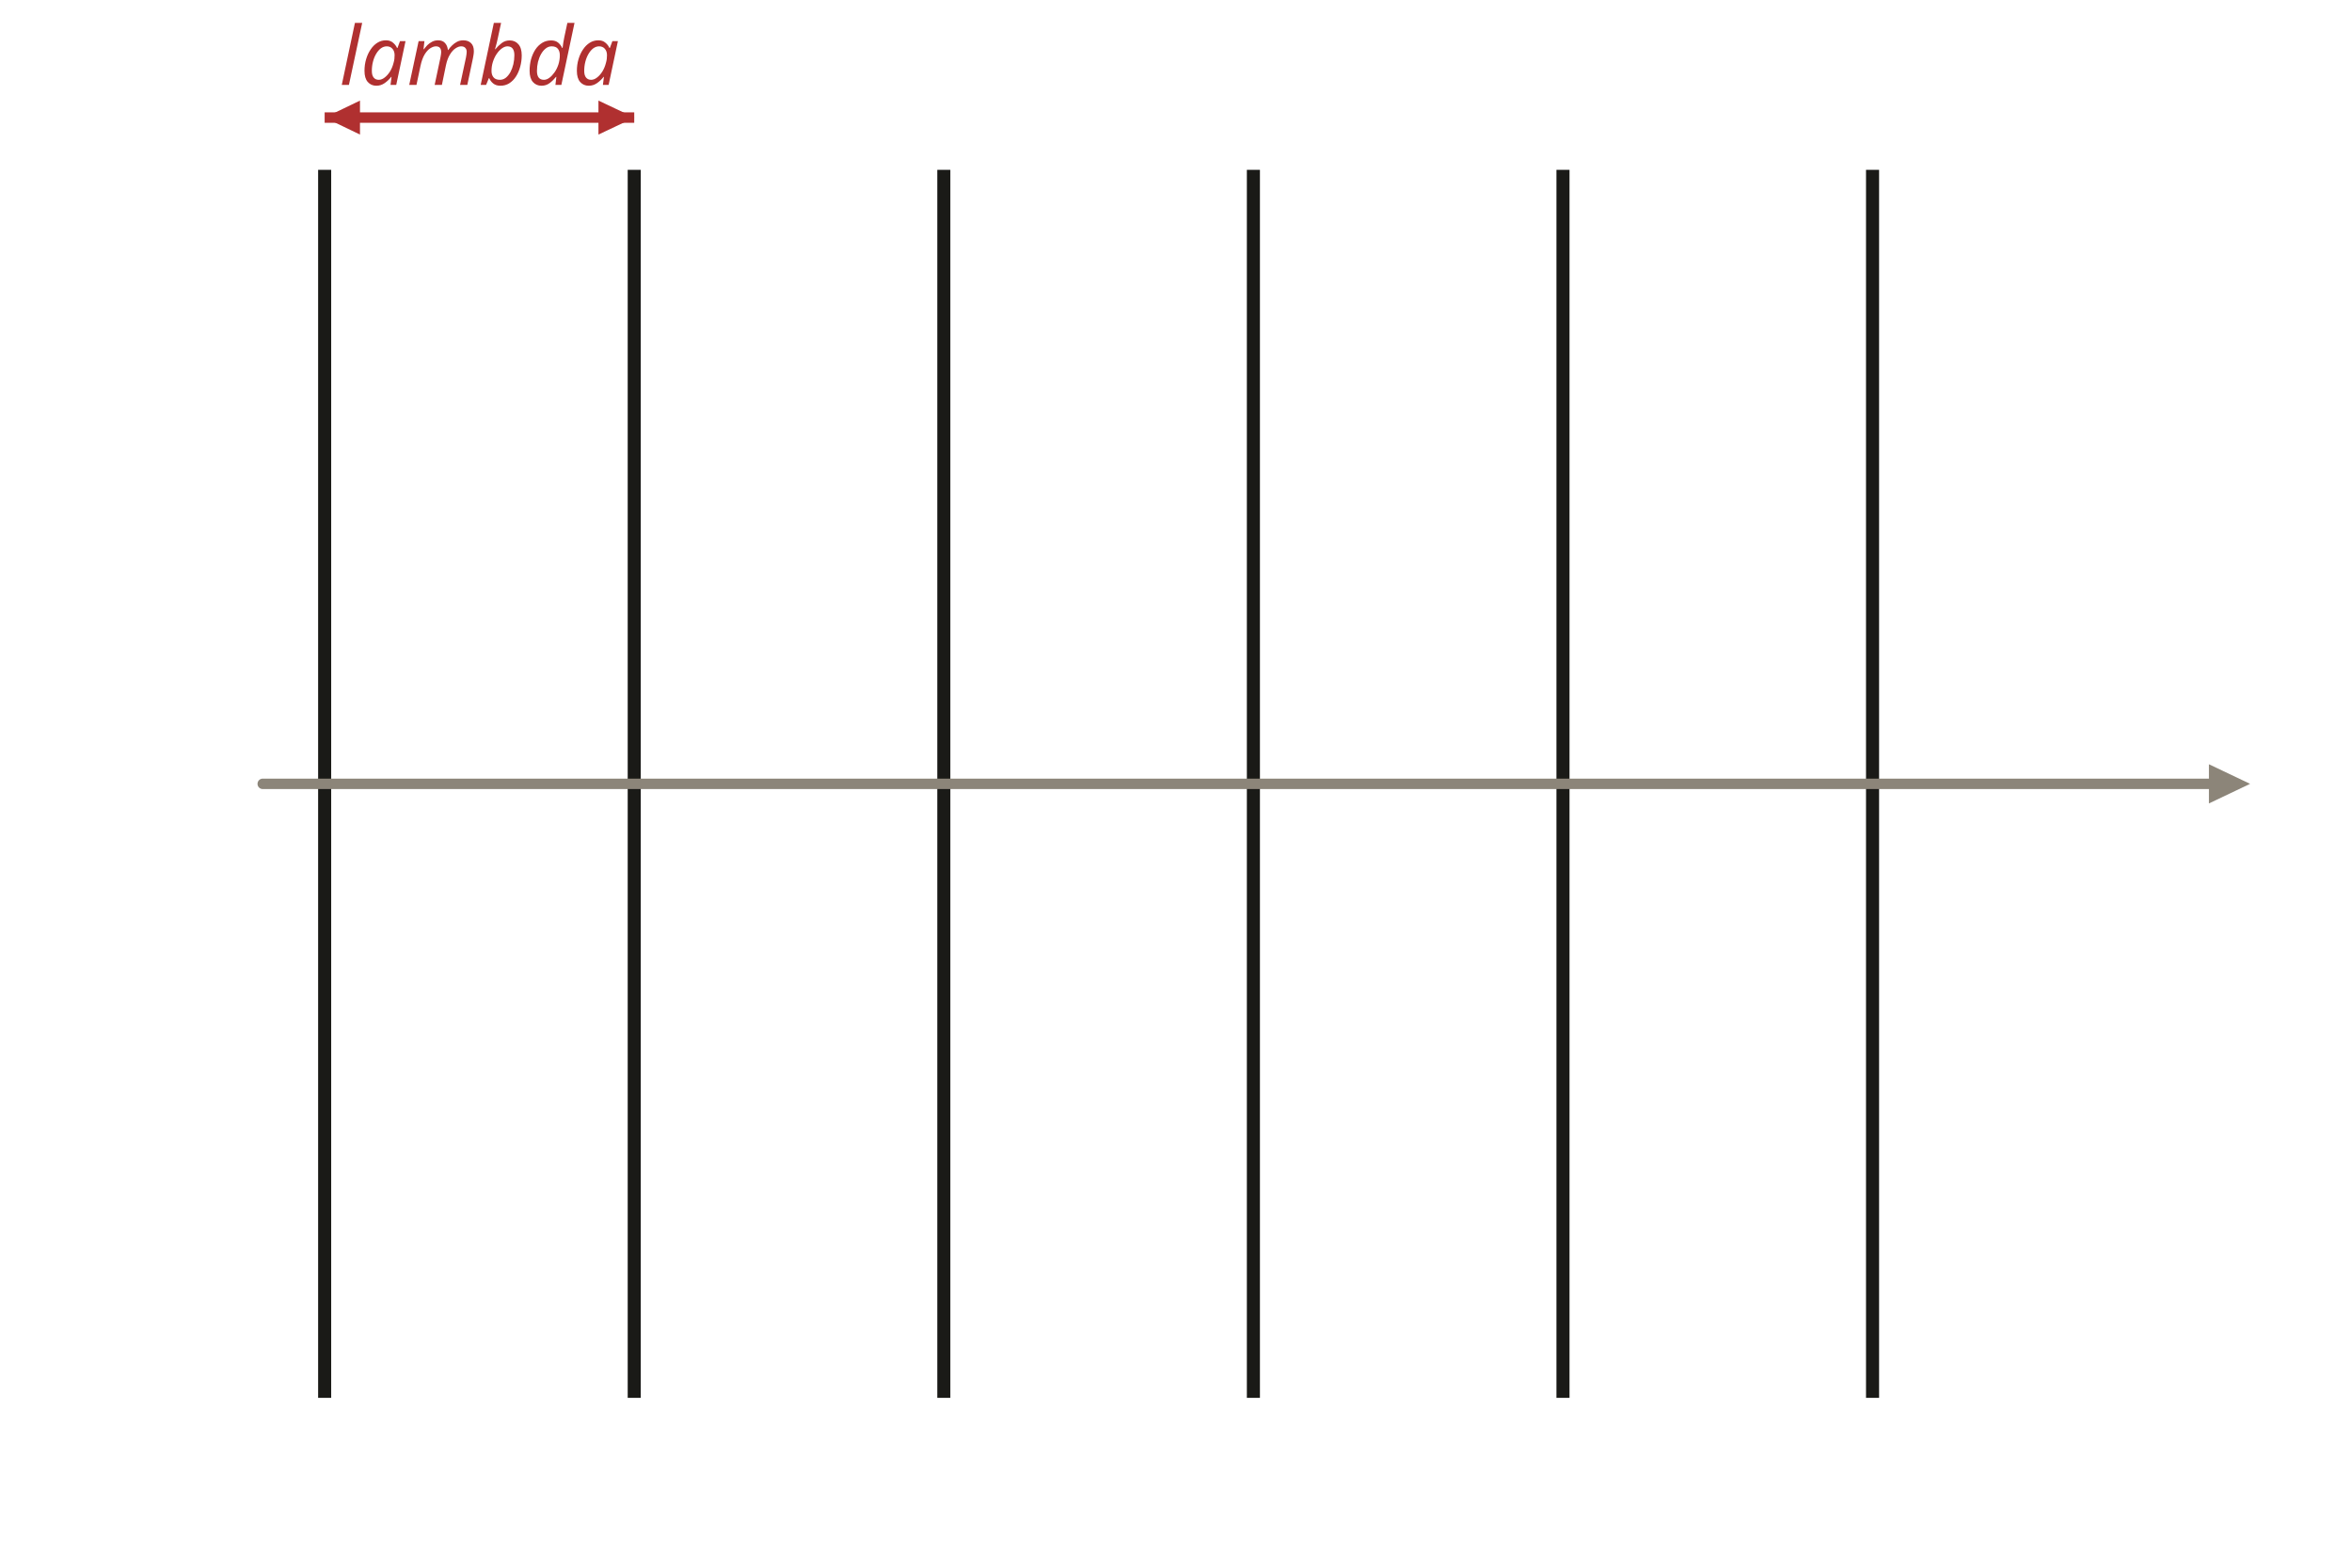
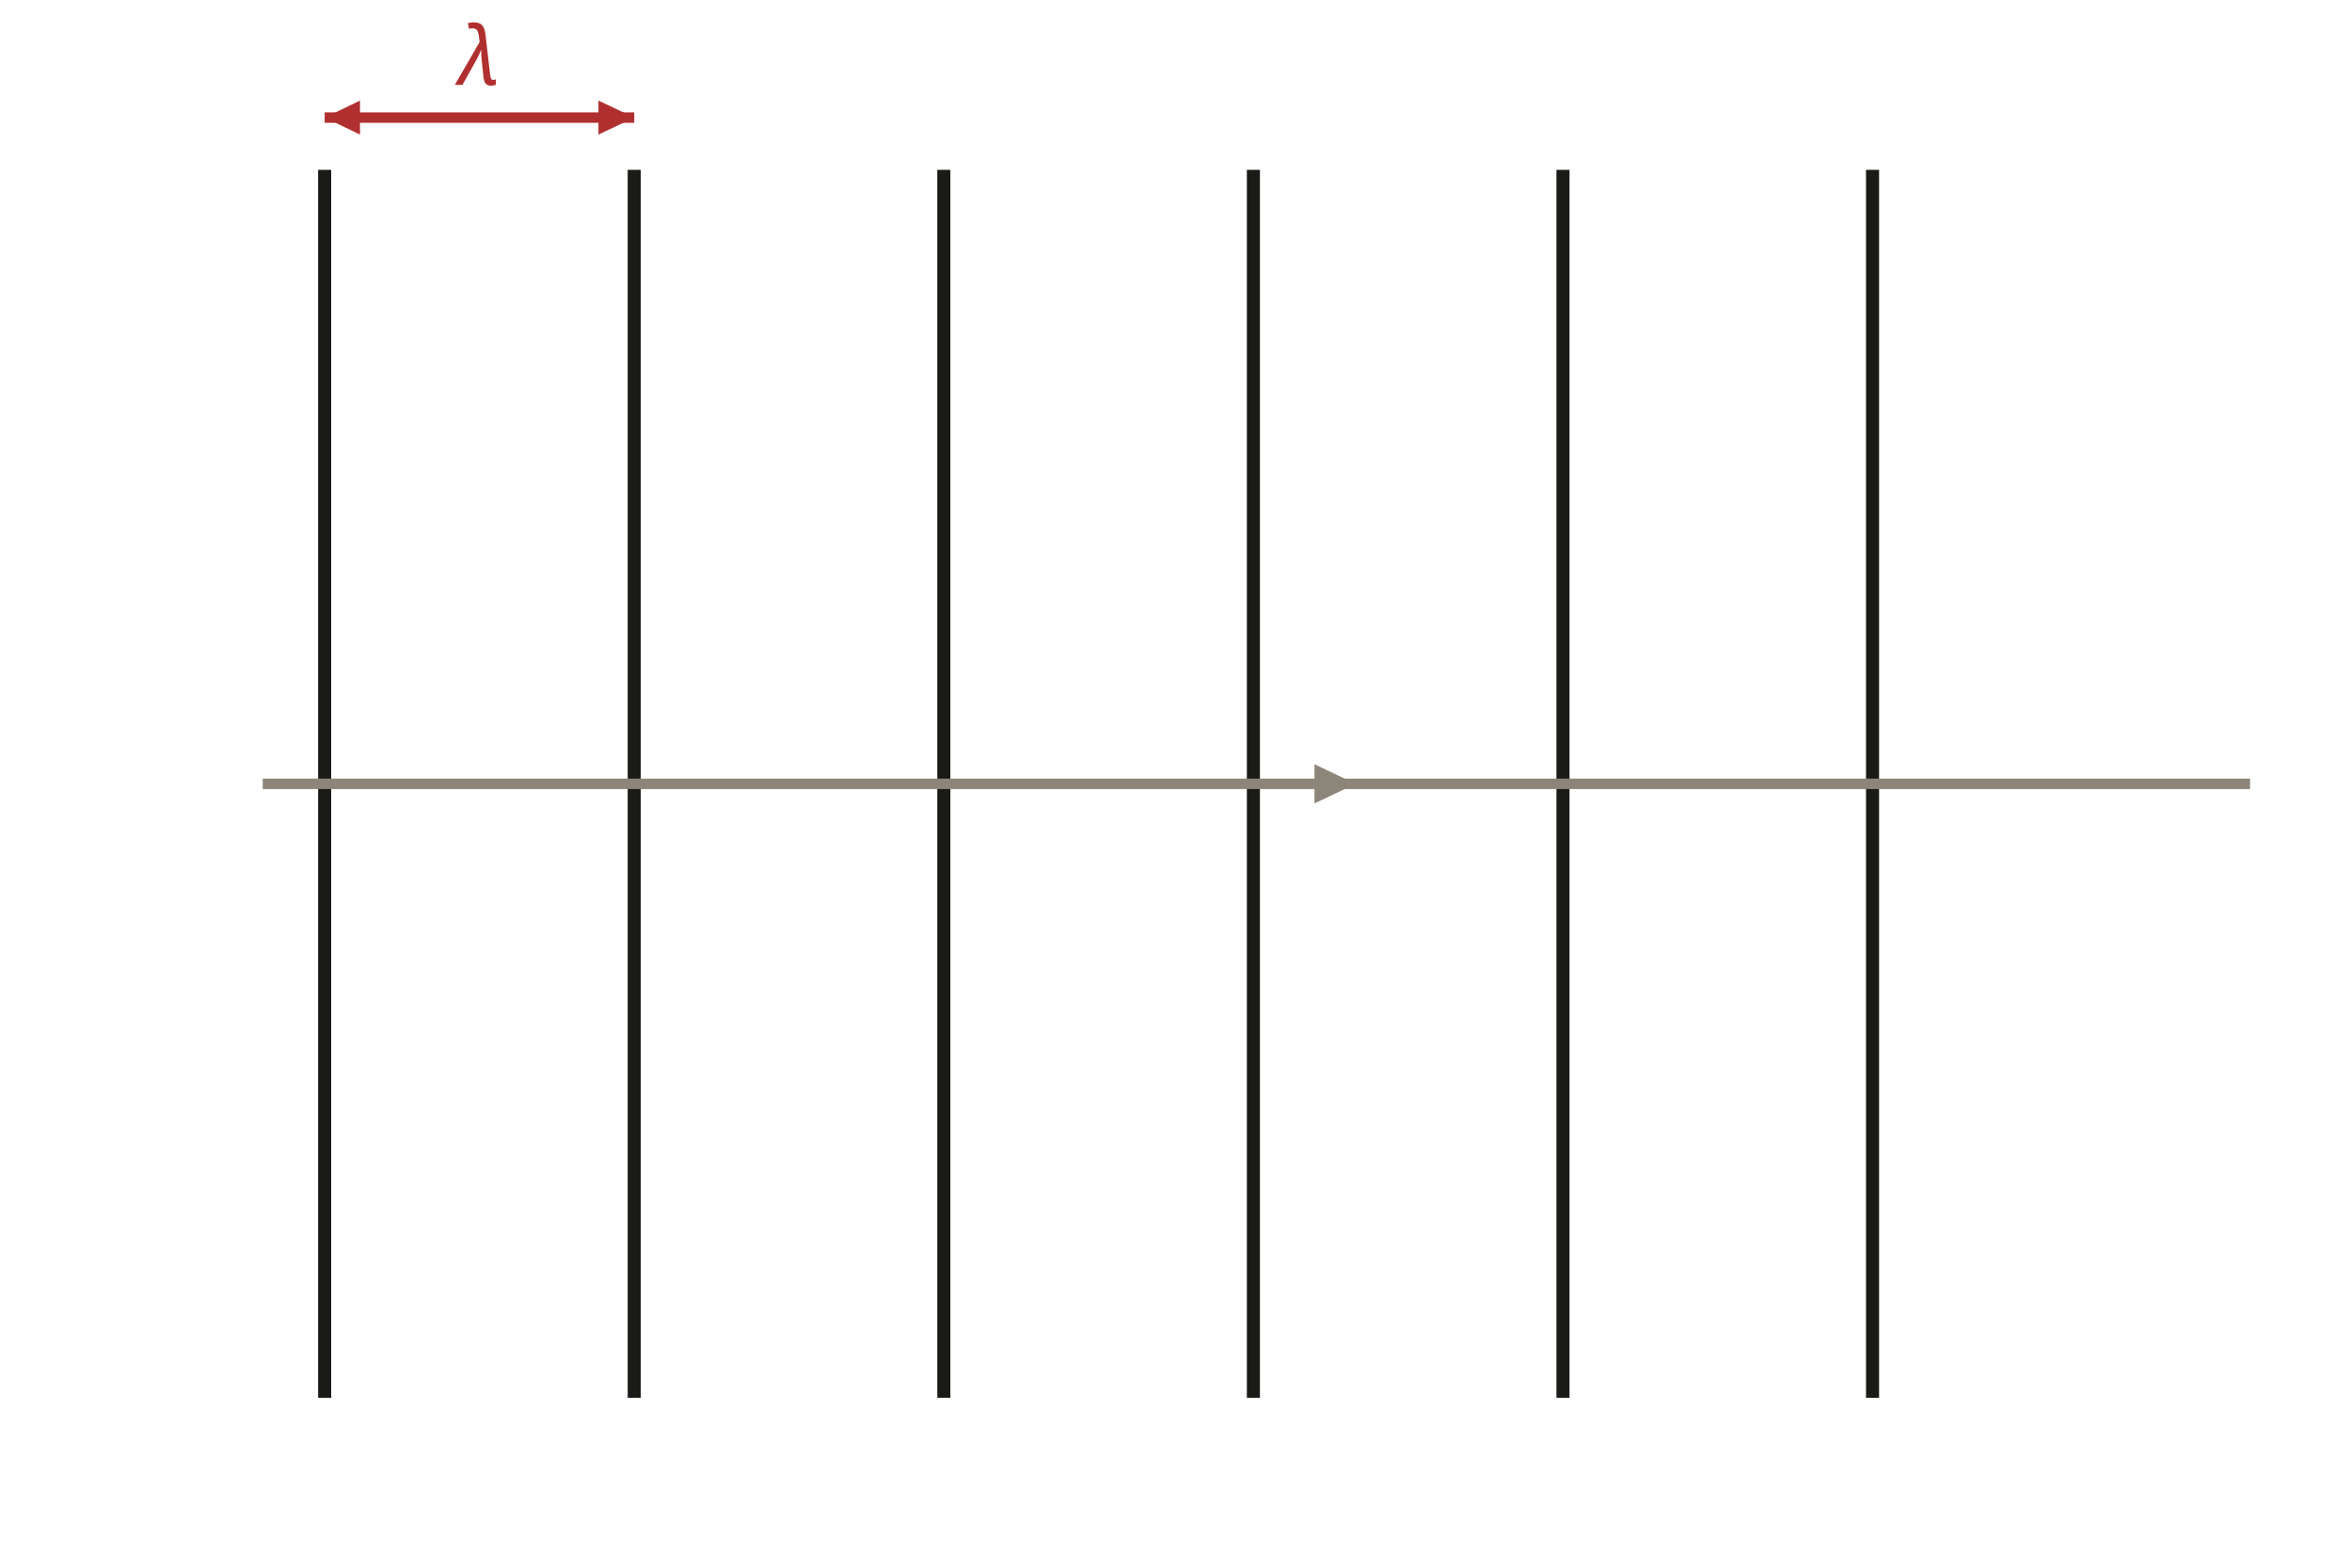
<svg xmlns="http://www.w3.org/2000/svg" viewBox="0 0 360 240" width="100%" preserveAspectRatio="xMidYMid meet" role="img" aria-label="wavefronts (plan view)" class="td-svg" style="max-width:360px;height:auto;display:block;font-family:Georgia, serif">
  <line x1="49.692" y1="26" x2="49.692" y2="214" stroke="#1a1a17" stroke-width="2" stroke-linecap="butt" stroke-dasharray="none" />
  <line x1="97.077" y1="26" x2="97.077" y2="214" stroke="#1a1a17" stroke-width="2" stroke-linecap="butt" stroke-dasharray="none" />
  <line x1="144.462" y1="26" x2="144.462" y2="214" stroke="#1a1a17" stroke-width="2" stroke-linecap="butt" stroke-dasharray="none" />
  <line x1="191.846" y1="26" x2="191.846" y2="214" stroke="#1a1a17" stroke-width="2" stroke-linecap="butt" stroke-dasharray="none" />
  <line x1="239.231" y1="26" x2="239.231" y2="214" stroke="#1a1a17" stroke-width="2" stroke-linecap="butt" stroke-dasharray="none" />
  <line x1="286.615" y1="26" x2="286.615" y2="214" stroke="#1a1a17" stroke-width="2" stroke-linecap="butt" stroke-dasharray="none" />
  <g>
-     <line x1="40.215" y1="120" x2="339.5" y2="120" stroke="#8c8579" stroke-width="1.6" stroke-linecap="round" stroke-dasharray="none" />
-     <path d="M344.4,120.0 L338.1,123.0 L338.1,117.0 Z" fill="#8c8579" stroke="none" />
+     <line x1="40.215" y1="120" x2="344.4" y2="120" stroke="#8c8579" stroke-width="1.6" stroke-linecap="butt" stroke-dasharray="none" />
+     <path d="M207.5,120.0 L201.2,123.0 L201.2,117.0 Z" fill="#8c8579" stroke="none" />
  </g>
  <g>
    <line x1="49.692" y1="18" x2="97.077" y2="18" stroke="#b03030" stroke-width="1.6" stroke-linecap="butt" stroke-dasharray="none" />
    <path d="M49.7,18.0 L55.1,15.4 L55.1,20.6 Z" fill="#b03030" stroke="none" />
    <path d="M97.1,18.0 L91.6,20.6 L91.6,15.4 Z" fill="#b03030" stroke="none" />
-     <text x="73.385" y="13" font-family="system-ui, sans-serif" font-size="12.5" fill="#b03030" text-anchor="middle" font-style="italic">lambda</text>
+     <text x="73.385" y="13" font-family="system-ui, sans-serif" font-size="12.5" fill="#b03030" text-anchor="middle" font-style="italic">λ</text>
  </g>
</svg>
